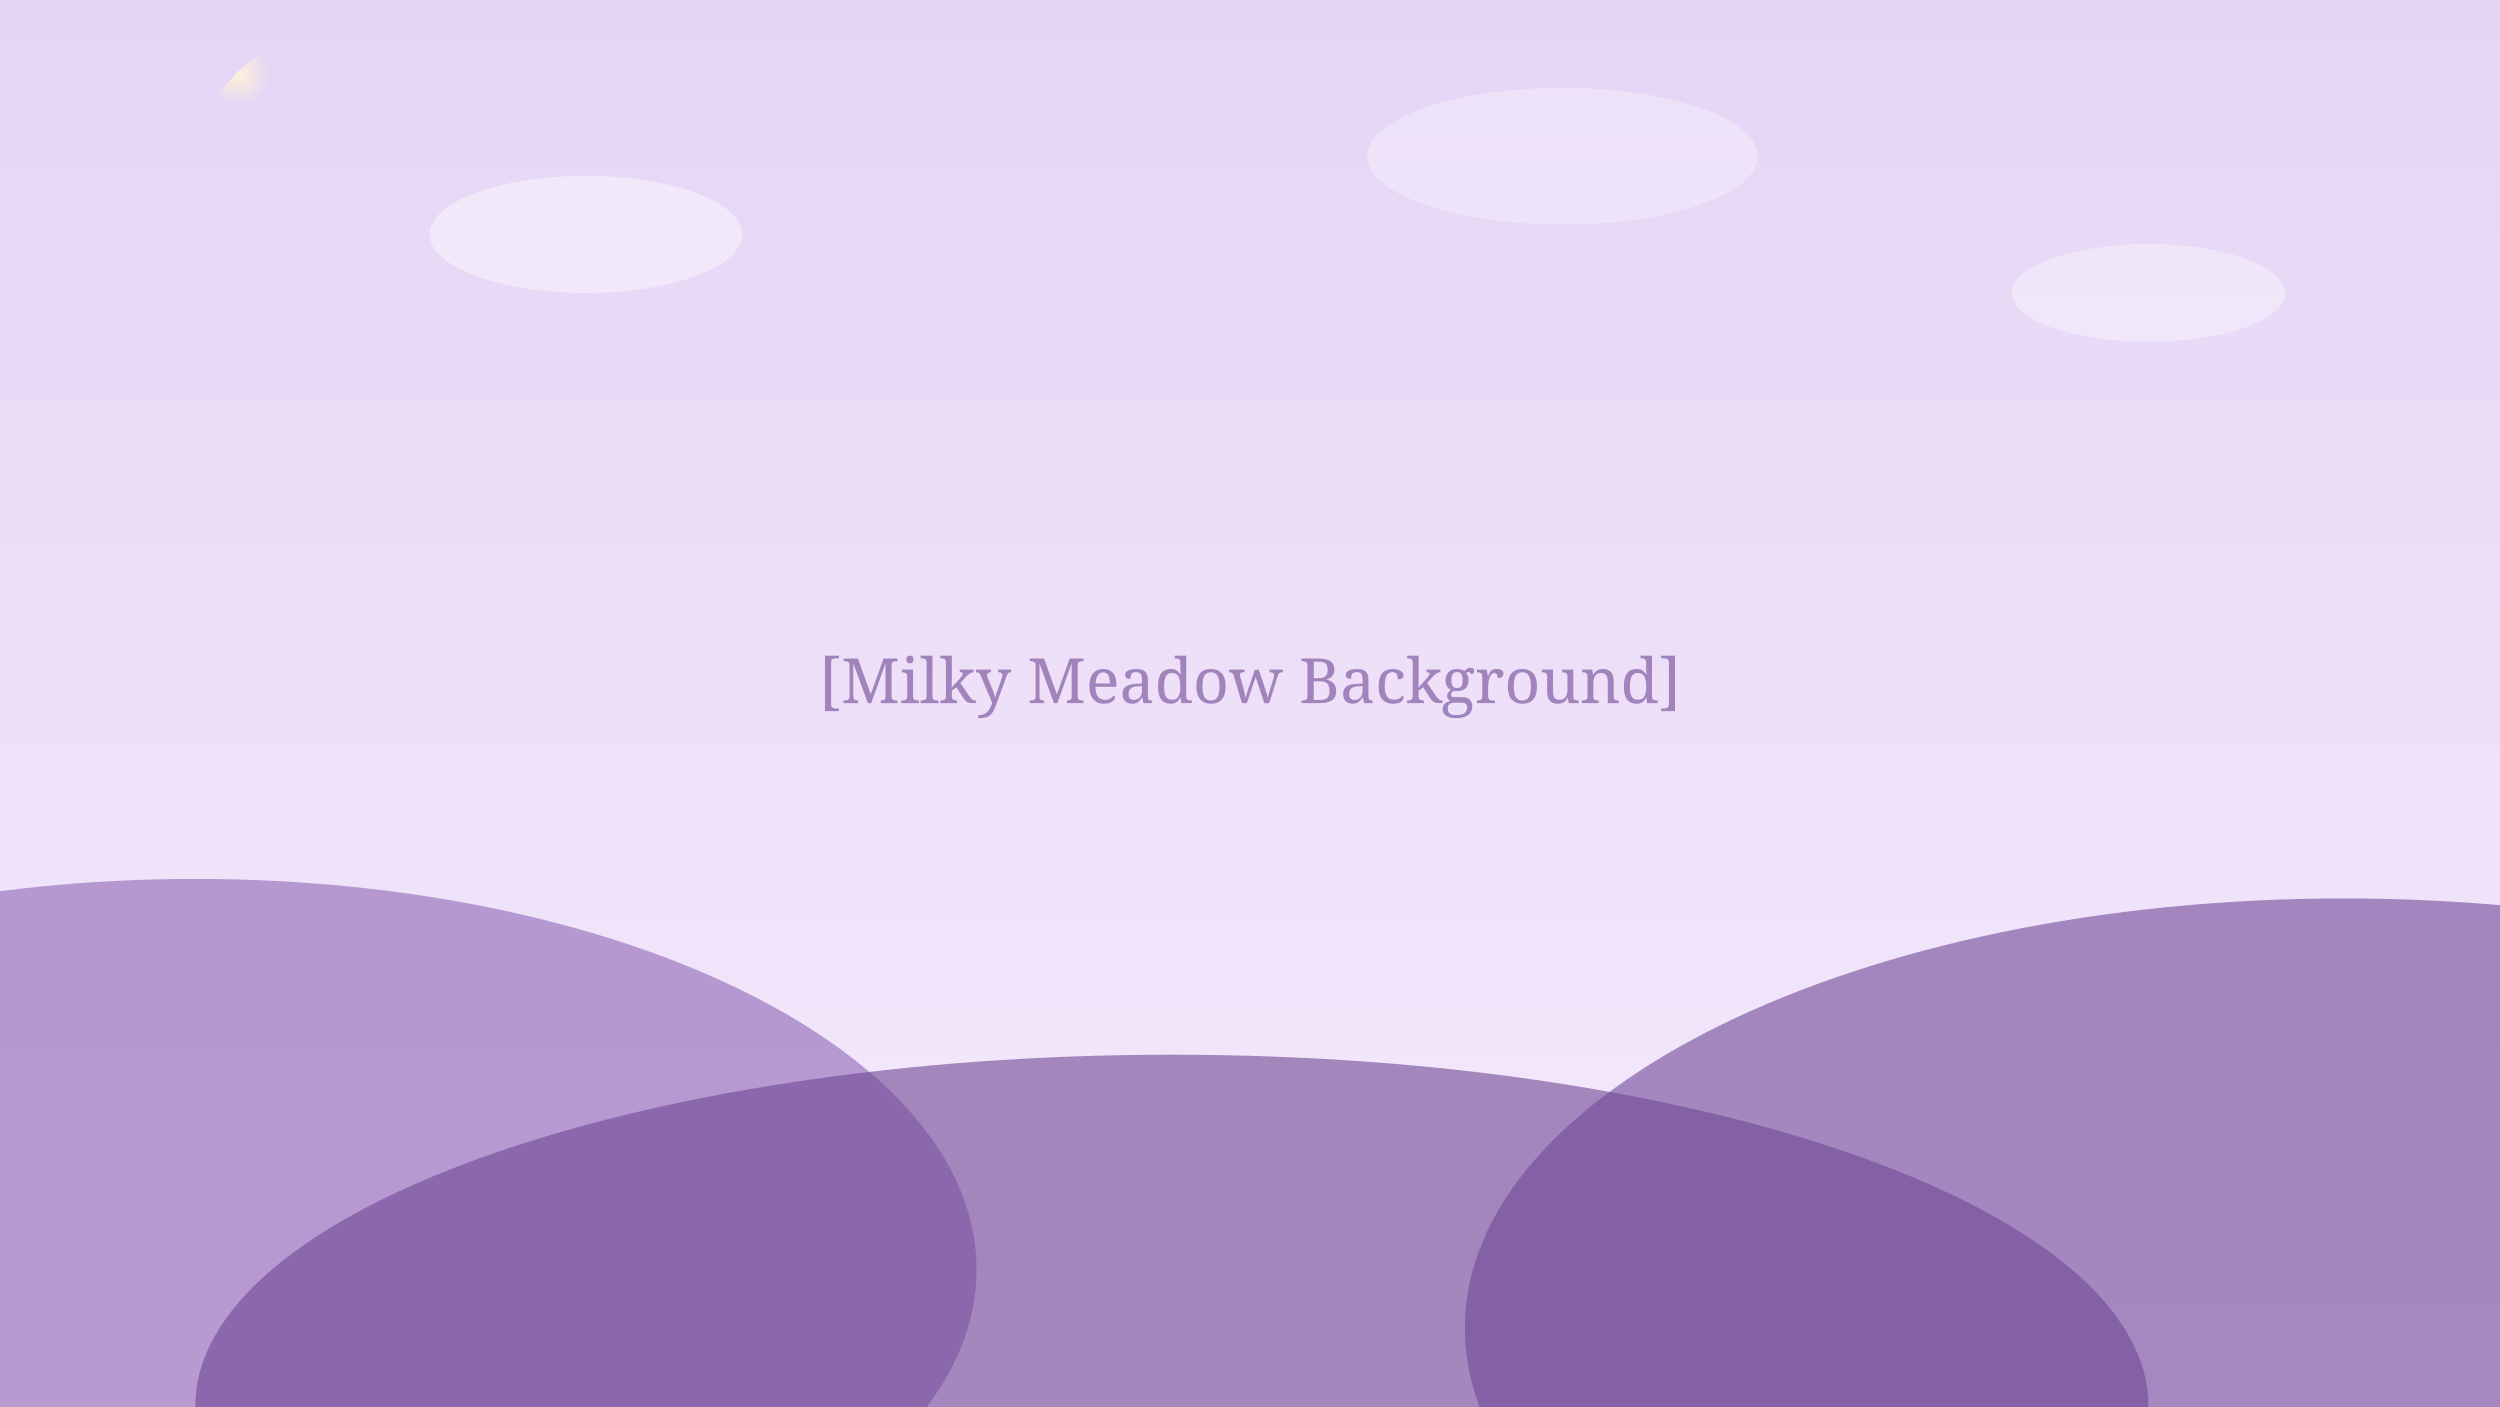
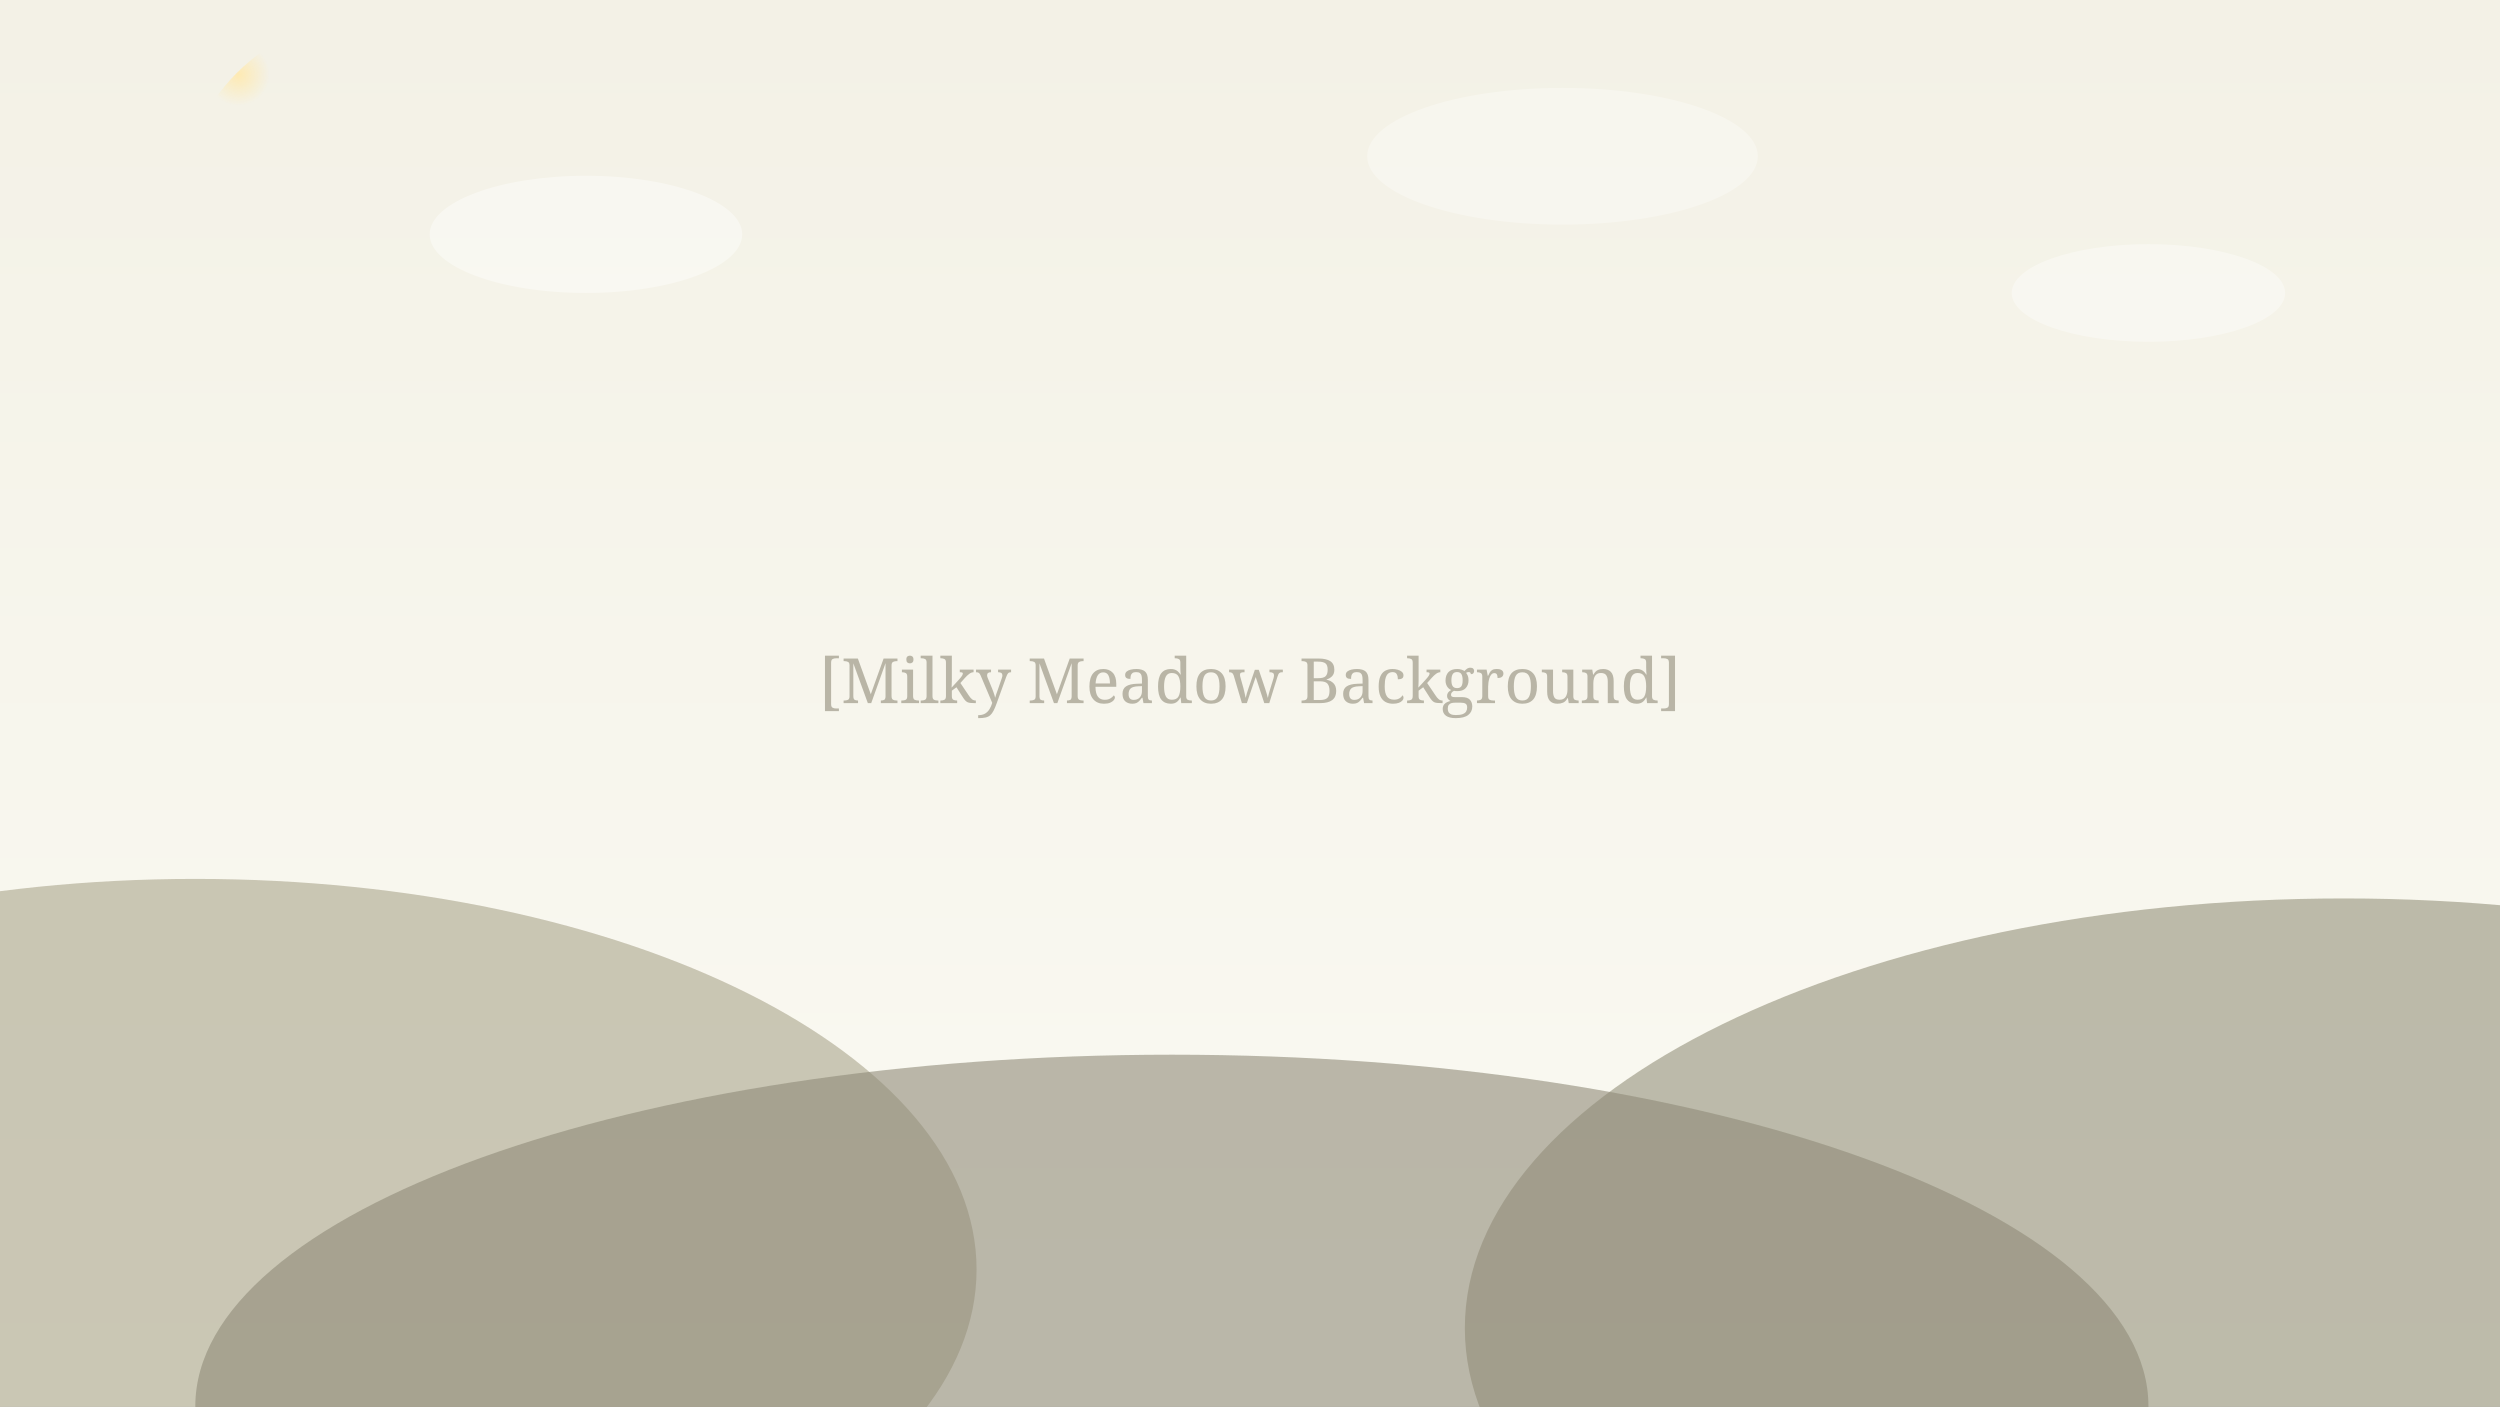
<svg xmlns="http://www.w3.org/2000/svg" width="1280" height="720" viewBox="0 0 1280 720">
  <defs>
    <linearGradient id="sky" x1="0%" y1="0%" x2="0%" y2="100%">
-       <stop offset="0%" style="stop-color:#e5d5f5;stop-opacity:1" />
-       <stop offset="100%" style="stop-color:#f5ebfc;stop-opacity:1" />
+       <stop offset="0%" style="stop-color:#f3f1e6;stop-opacity:1" />
+       <stop offset="100%" style="stop-color:#fbfaf3;stop-opacity:1" />
    </linearGradient>
    <radialGradient id="sun" cx="15%" cy="15%" r="8%">
-       <stop offset="0%" style="stop-color:#fff5d6;stop-opacity:0.9" />
-       <stop offset="100%" style="stop-color:#fff5d6;stop-opacity:0" />
+       <stop offset="0%" style="stop-color:#ffe9ad;stop-opacity:0.9" />
+       <stop offset="100%" style="stop-color:#ffe9ad;stop-opacity:0" />
    </radialGradient>
  </defs>
  <rect width="1280" height="720" fill="url(#sky)" />
  <circle cx="192" cy="108" r="100" fill="url(#sun)" />
-   <ellipse cx="100" cy="650" rx="400" ry="200" fill="#9c78be" opacity="0.7" />
-   <ellipse cx="1200" cy="680" rx="450" ry="220" fill="#835ea5" opacity="0.7" />
-   <ellipse cx="600" cy="720" rx="500" ry="180" fill="#6e4693" opacity="0.6" />
+   <ellipse cx="100" cy="650" rx="400" ry="200" fill="#b5b09a" opacity="0.7" />
+   <ellipse cx="1200" cy="680" rx="450" ry="220" fill="#a3a08b" opacity="0.7" />
+   <ellipse cx="600" cy="720" rx="500" ry="180" fill="#8f8b78" opacity="0.6" />
  <ellipse cx="300" cy="120" rx="80" ry="30" fill="#ffffff" opacity="0.4" />
  <ellipse cx="800" cy="80" rx="100" ry="35" fill="#ffffff" opacity="0.3" />
  <ellipse cx="1100" cy="150" rx="70" ry="25" fill="#ffffff" opacity="0.35" />
-   <text x="640" y="360" font-family="serif" font-size="32" fill="#6e4693" text-anchor="middle" opacity="0.6">
+   <text x="640" y="360" font-family="serif" font-size="32" fill="#8f8b78" text-anchor="middle" opacity="0.6">
    [Milky Meadow Background]
  </text>
</svg>
